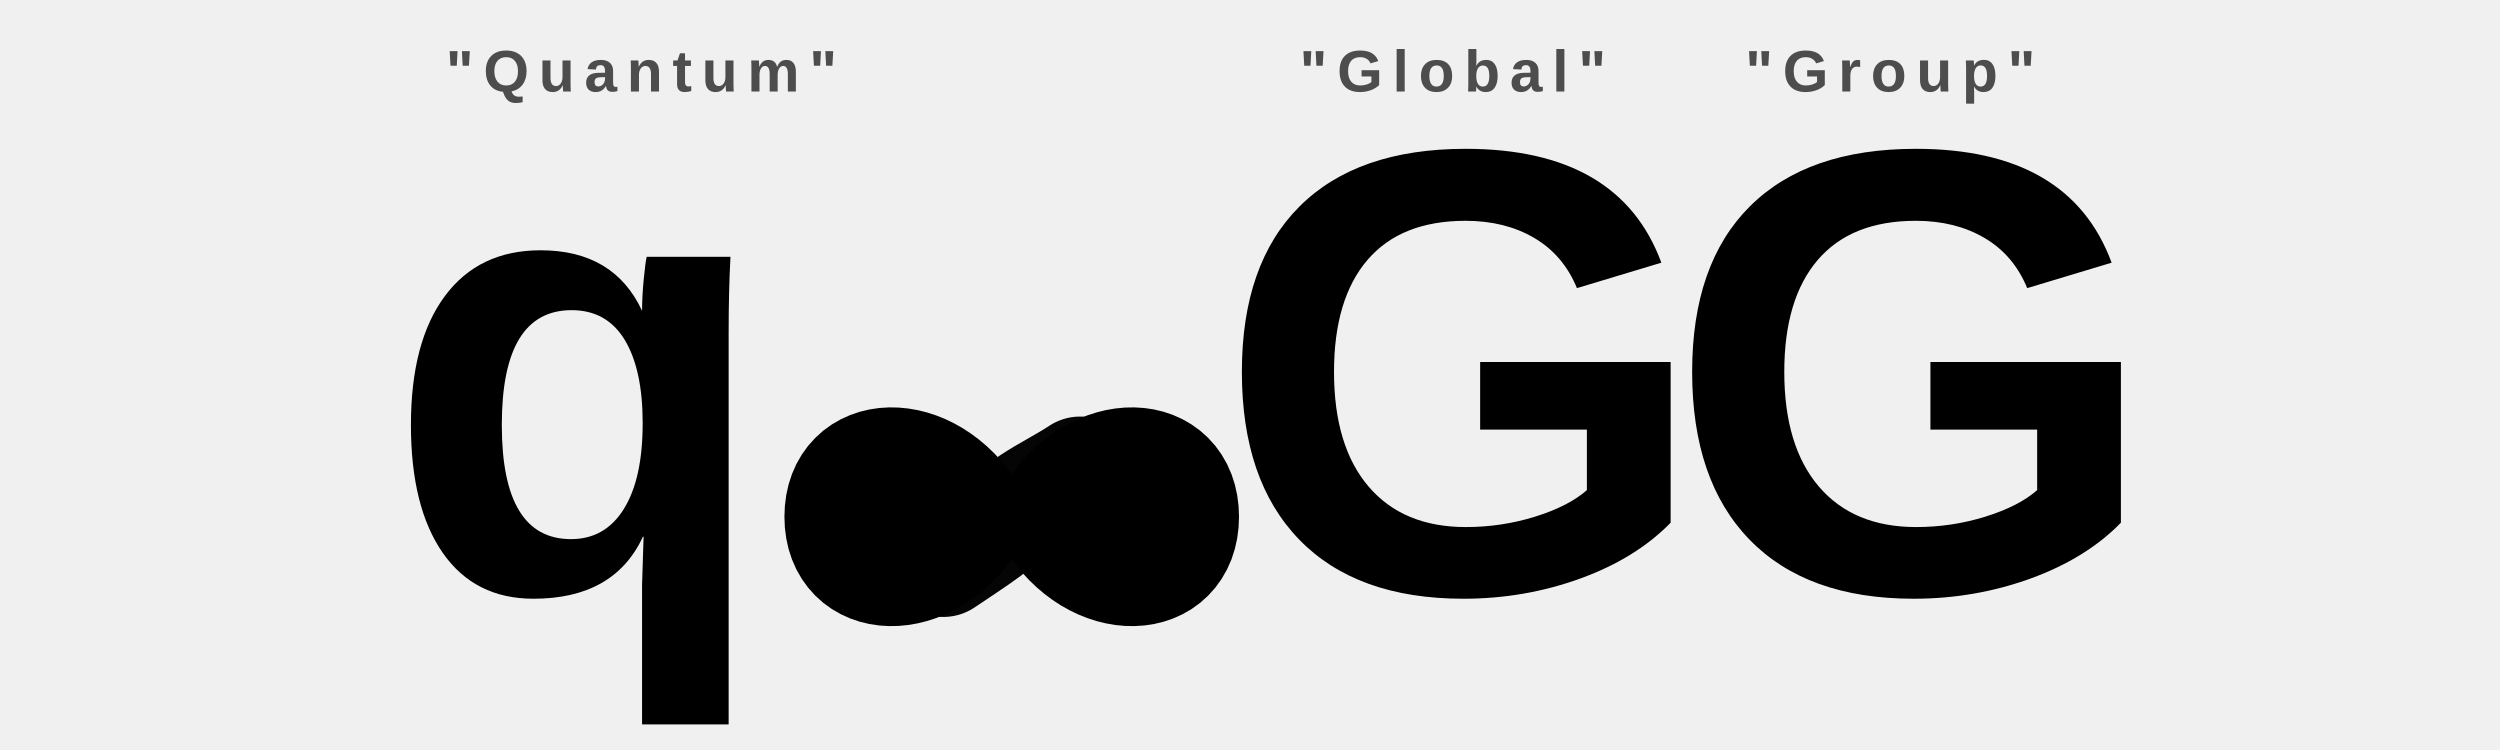
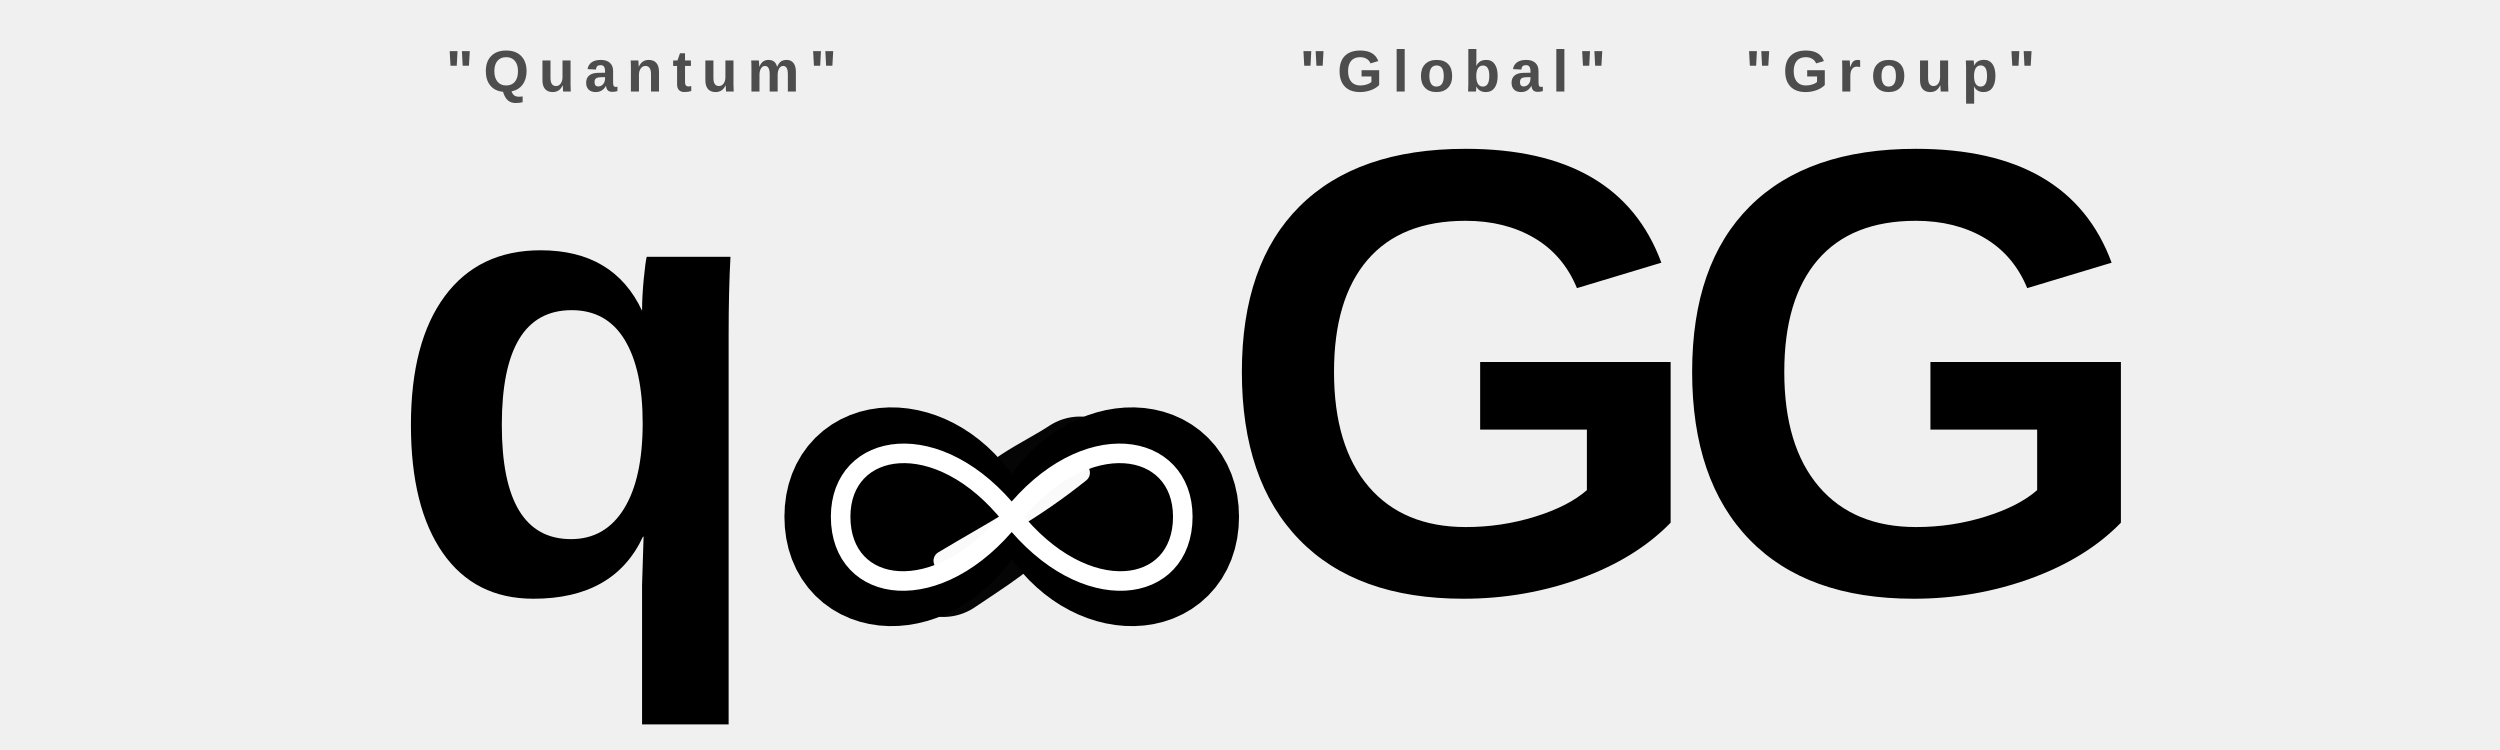
<svg xmlns="http://www.w3.org/2000/svg" width="1400" height="420" viewBox="328.1 62.56 743.8 306.88" role="img" aria-label="Quantum Global Group">
  <g transform="translate(346,60)">
    <text x="0" y="245" font-family="ui-sans-serif, system-ui, Segoe UI, Arial, sans-serif" font-weight="950" letter-spacing="-18px" font-size="260" fill="#000000">q</text>
-     <g transform="translate(186.5,128)" fill="none" stroke="#000000" stroke-width="46" stroke-linecap="round" stroke-linejoin="round">
-       <path d="M 54 86 C 36 56, 0 58, 0 86 C 0 114, 36 116, 54 86" />
-       <path d="M 86 86 C 104 56, 140 58, 140 86 C 140 114, 104 116, 86 86" />
-       <path d="M 42 104 C 54 96, 60 92, 62 90" opacity="0.98" />
-       <path d="M 78 80 C 84 76, 92 72, 98 68" opacity="0.98" />
+     <g transform="translate(186.5,128)">
+       <g fill="none" stroke="#000000" stroke-width="46" stroke-linecap="round" stroke-linejoin="round">
+         <path d="M 54 86 C 36 56, 0 58, 0 86 C 0 114, 36 116, 54 86" />
+         <path d="M 86 86 C 104 56, 140 58, 140 86 C 140 114, 104 116, 86 86" />
+         <path d="M 42 104 C 54 96, 60 92, 62 90" opacity="0.98" />
+         <path d="M 78 80 C 84 76, 92 72, 98 68" opacity="0.98" />
+       </g>
+       <g fill="none" stroke="#FFFFFF" stroke-width="8" stroke-linecap="round" stroke-linejoin="round">
+         <path d="M 70 86 C 40 48, 0 55, 0 86 C 0 118, 40 124, 70 86 C 100 48, 140 55, 140 86 C 140 118, 100 124, 70 86" />
+         <path d="M 42 104 C 62 92, 78 84, 98 68" opacity="0.98" />
+       </g>
    </g>
    <text x="340" y="245" font-family="ui-sans-serif, system-ui, Segoe UI, Arial, sans-serif" font-weight="950" letter-spacing="-18px" font-size="260" fill="#000000">GG</text>
    <text x="105" y="40" font-family="ui-sans-serif, system-ui, Segoe UI, Arial, sans-serif" font-weight="800" letter-spacing="4px" font-size="24" text-anchor="middle" fill="#4D4D4D">"Quantum"</text>
    <text x="437" y="40" font-family="ui-sans-serif, system-ui, Segoe UI, Arial, sans-serif" font-weight="800" letter-spacing="4px" font-size="24" text-anchor="middle" fill="#4D4D4D">"Global"</text>
    <text x="616" y="40" font-family="ui-sans-serif, system-ui, Segoe UI, Arial, sans-serif" font-weight="800" letter-spacing="4px" font-size="24" text-anchor="middle" fill="#4D4D4D">"Group"</text>
  </g>
</svg>
